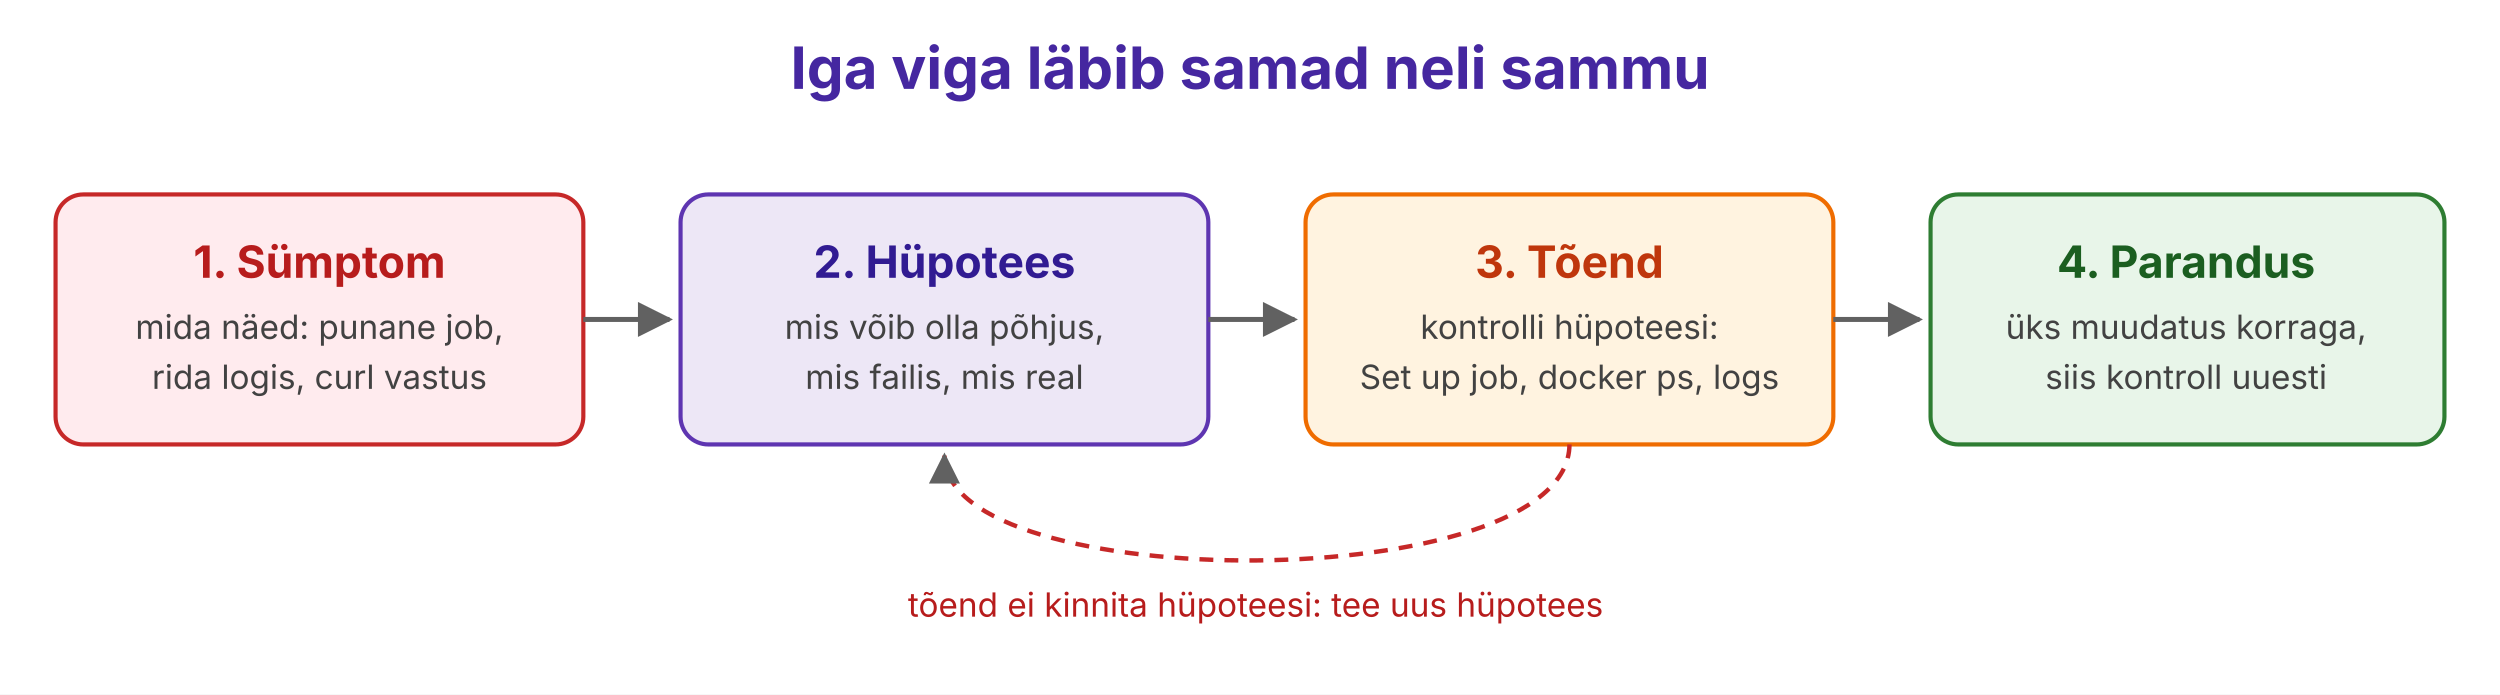
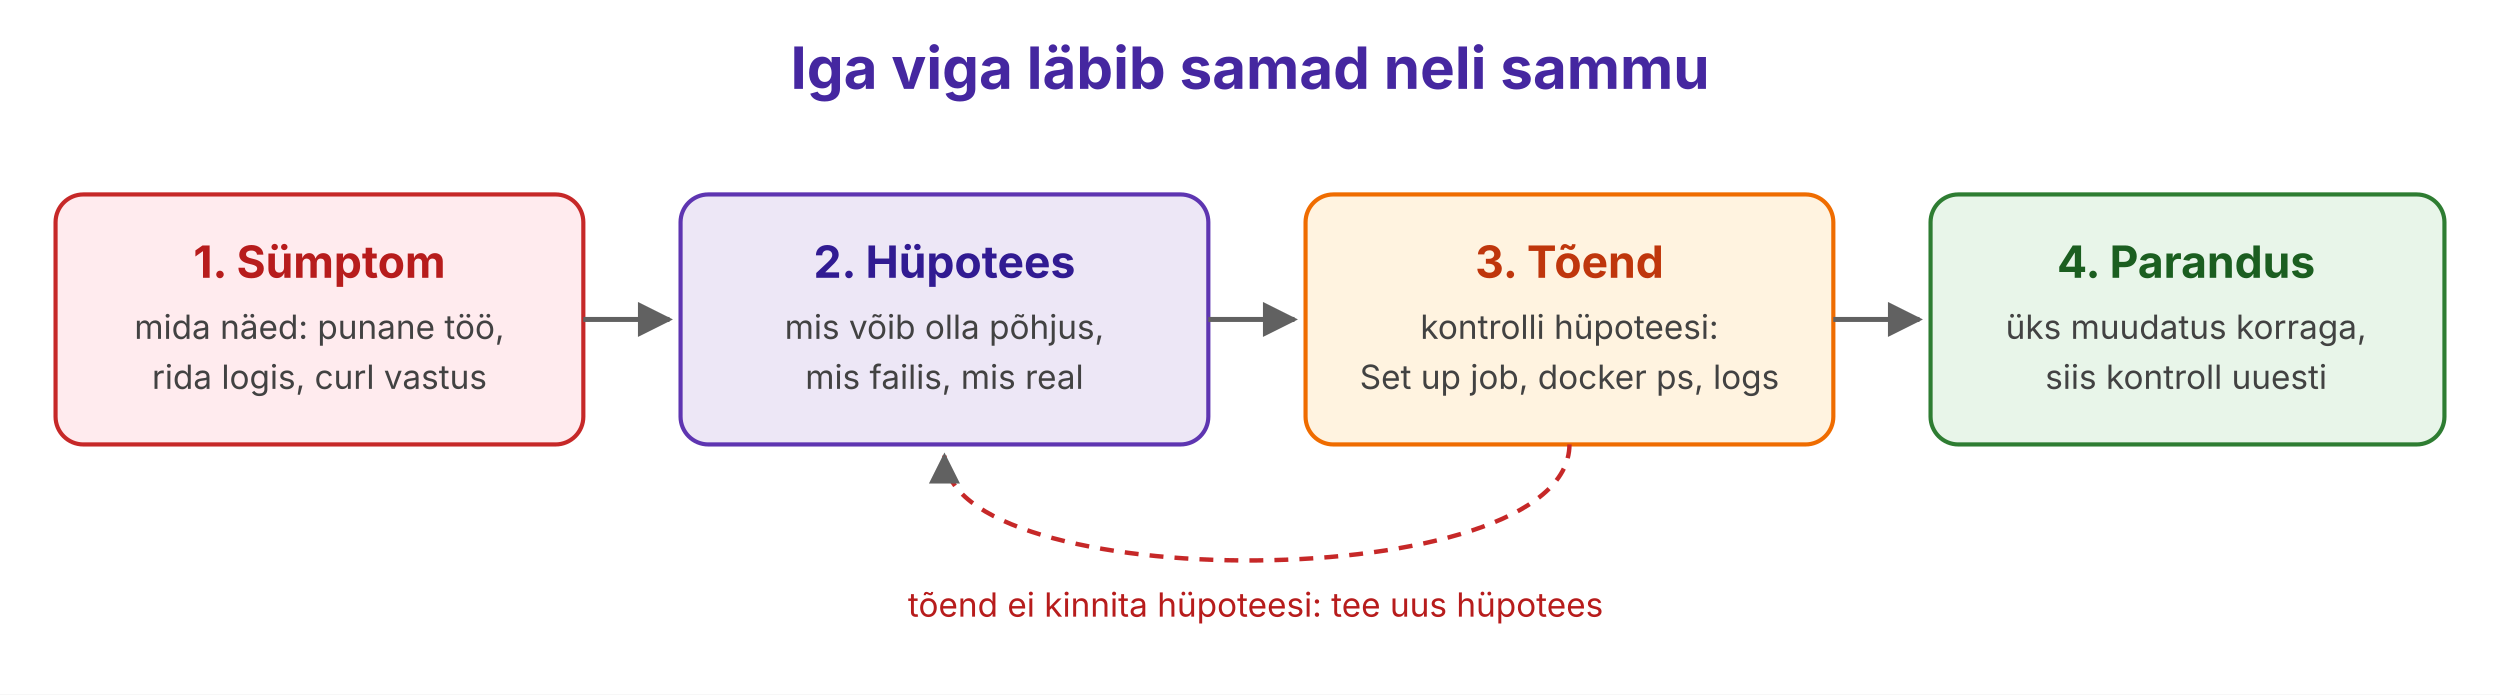
<svg xmlns="http://www.w3.org/2000/svg" viewBox="0 0 900 250" font-family="Inter, -apple-system, sans-serif">
  <defs>
    <marker id="a" viewBox="0 0 10 10" refX="9" refY="5" markerWidth="7" markerHeight="7" orient="auto">
      <path d="M0,0 L10,5 L0,10 z" fill="#616161" />
    </marker>
  </defs>
  <rect x="0" y="0" width="900" height="250" fill="#ffffff" />
  <text x="450" y="32" text-anchor="middle" font-size="21" font-weight="700" fill="#4527a0">Iga viga läbib samad neli sammu</text>
  <rect x="20" y="70" width="190" height="90" rx="10" fill="#ffebee" stroke="#c62828" stroke-width="1.5" />
  <text x="115" y="100" text-anchor="middle" font-size="16" font-weight="700" fill="#b71c1c">1. Sümptom</text>
-   <text x="115" y="122" text-anchor="middle" font-size="12" fill="#424242">mida näed: punane job,</text>
+   <text x="115" y="122" text-anchor="middle" font-size="12" fill="#424242">mida näed: punane töö,</text>
  <text x="115" y="140" text-anchor="middle" font-size="12" fill="#424242">rida logis, curl vastus</text>
  <rect x="245" y="70" width="190" height="90" rx="10" fill="#ede7f6" stroke="#5e35b1" stroke-width="1.5" />
  <text x="340" y="100" text-anchor="middle" font-size="16" font-weight="700" fill="#311b92">2. Hüpotees</text>
  <text x="340" y="122" text-anchor="middle" font-size="12" fill="#424242">mis võib olla põhjus,</text>
  <text x="340" y="140" text-anchor="middle" font-size="12" fill="#424242">mis failis, mis real</text>
  <rect x="470" y="70" width="190" height="90" rx="10" fill="#fff3e0" stroke="#ef6c00" stroke-width="1.5" />
  <text x="565" y="100" text-anchor="middle" font-size="16" font-weight="700" fill="#bf360c">3. Tõend</text>
  <text x="565" y="122" text-anchor="middle" font-size="12" fill="#424242">kontrolli hüpoteesi:</text>
  <text x="565" y="140" text-anchor="middle" font-size="12" fill="#424242">Set up job, docker ps, logs</text>
  <rect x="695" y="70" width="185" height="90" rx="10" fill="#e8f5e9" stroke="#2e7d32" stroke-width="1.5" />
  <text x="787" y="100" text-anchor="middle" font-size="16" font-weight="700" fill="#1b5e20">4. Parandus</text>
  <text x="787" y="122" text-anchor="middle" font-size="12" fill="#424242">üks muudatus korraga,</text>
  <text x="787" y="140" text-anchor="middle" font-size="12" fill="#424242">siis kontroll uuesti</text>
  <line x1="210" y1="115" x2="241" y2="115" stroke="#616161" stroke-width="1.8" marker-end="url(#a)" />
  <line x1="435" y1="115" x2="466" y2="115" stroke="#616161" stroke-width="1.8" marker-end="url(#a)" />
  <line x1="660" y1="115" x2="691" y2="115" stroke="#616161" stroke-width="1.8" marker-end="url(#a)" />
  <path d="M565 160 C565 215 340 215 340 164" stroke="#c62828" stroke-width="1.6" stroke-dasharray="5 4" fill="none" marker-end="url(#a)" />
  <text x="452" y="222" text-anchor="middle" font-size="12" fill="#b71c1c">tõend ei kinnita hüpoteesi: tee uus hüpotees</text>
</svg>
